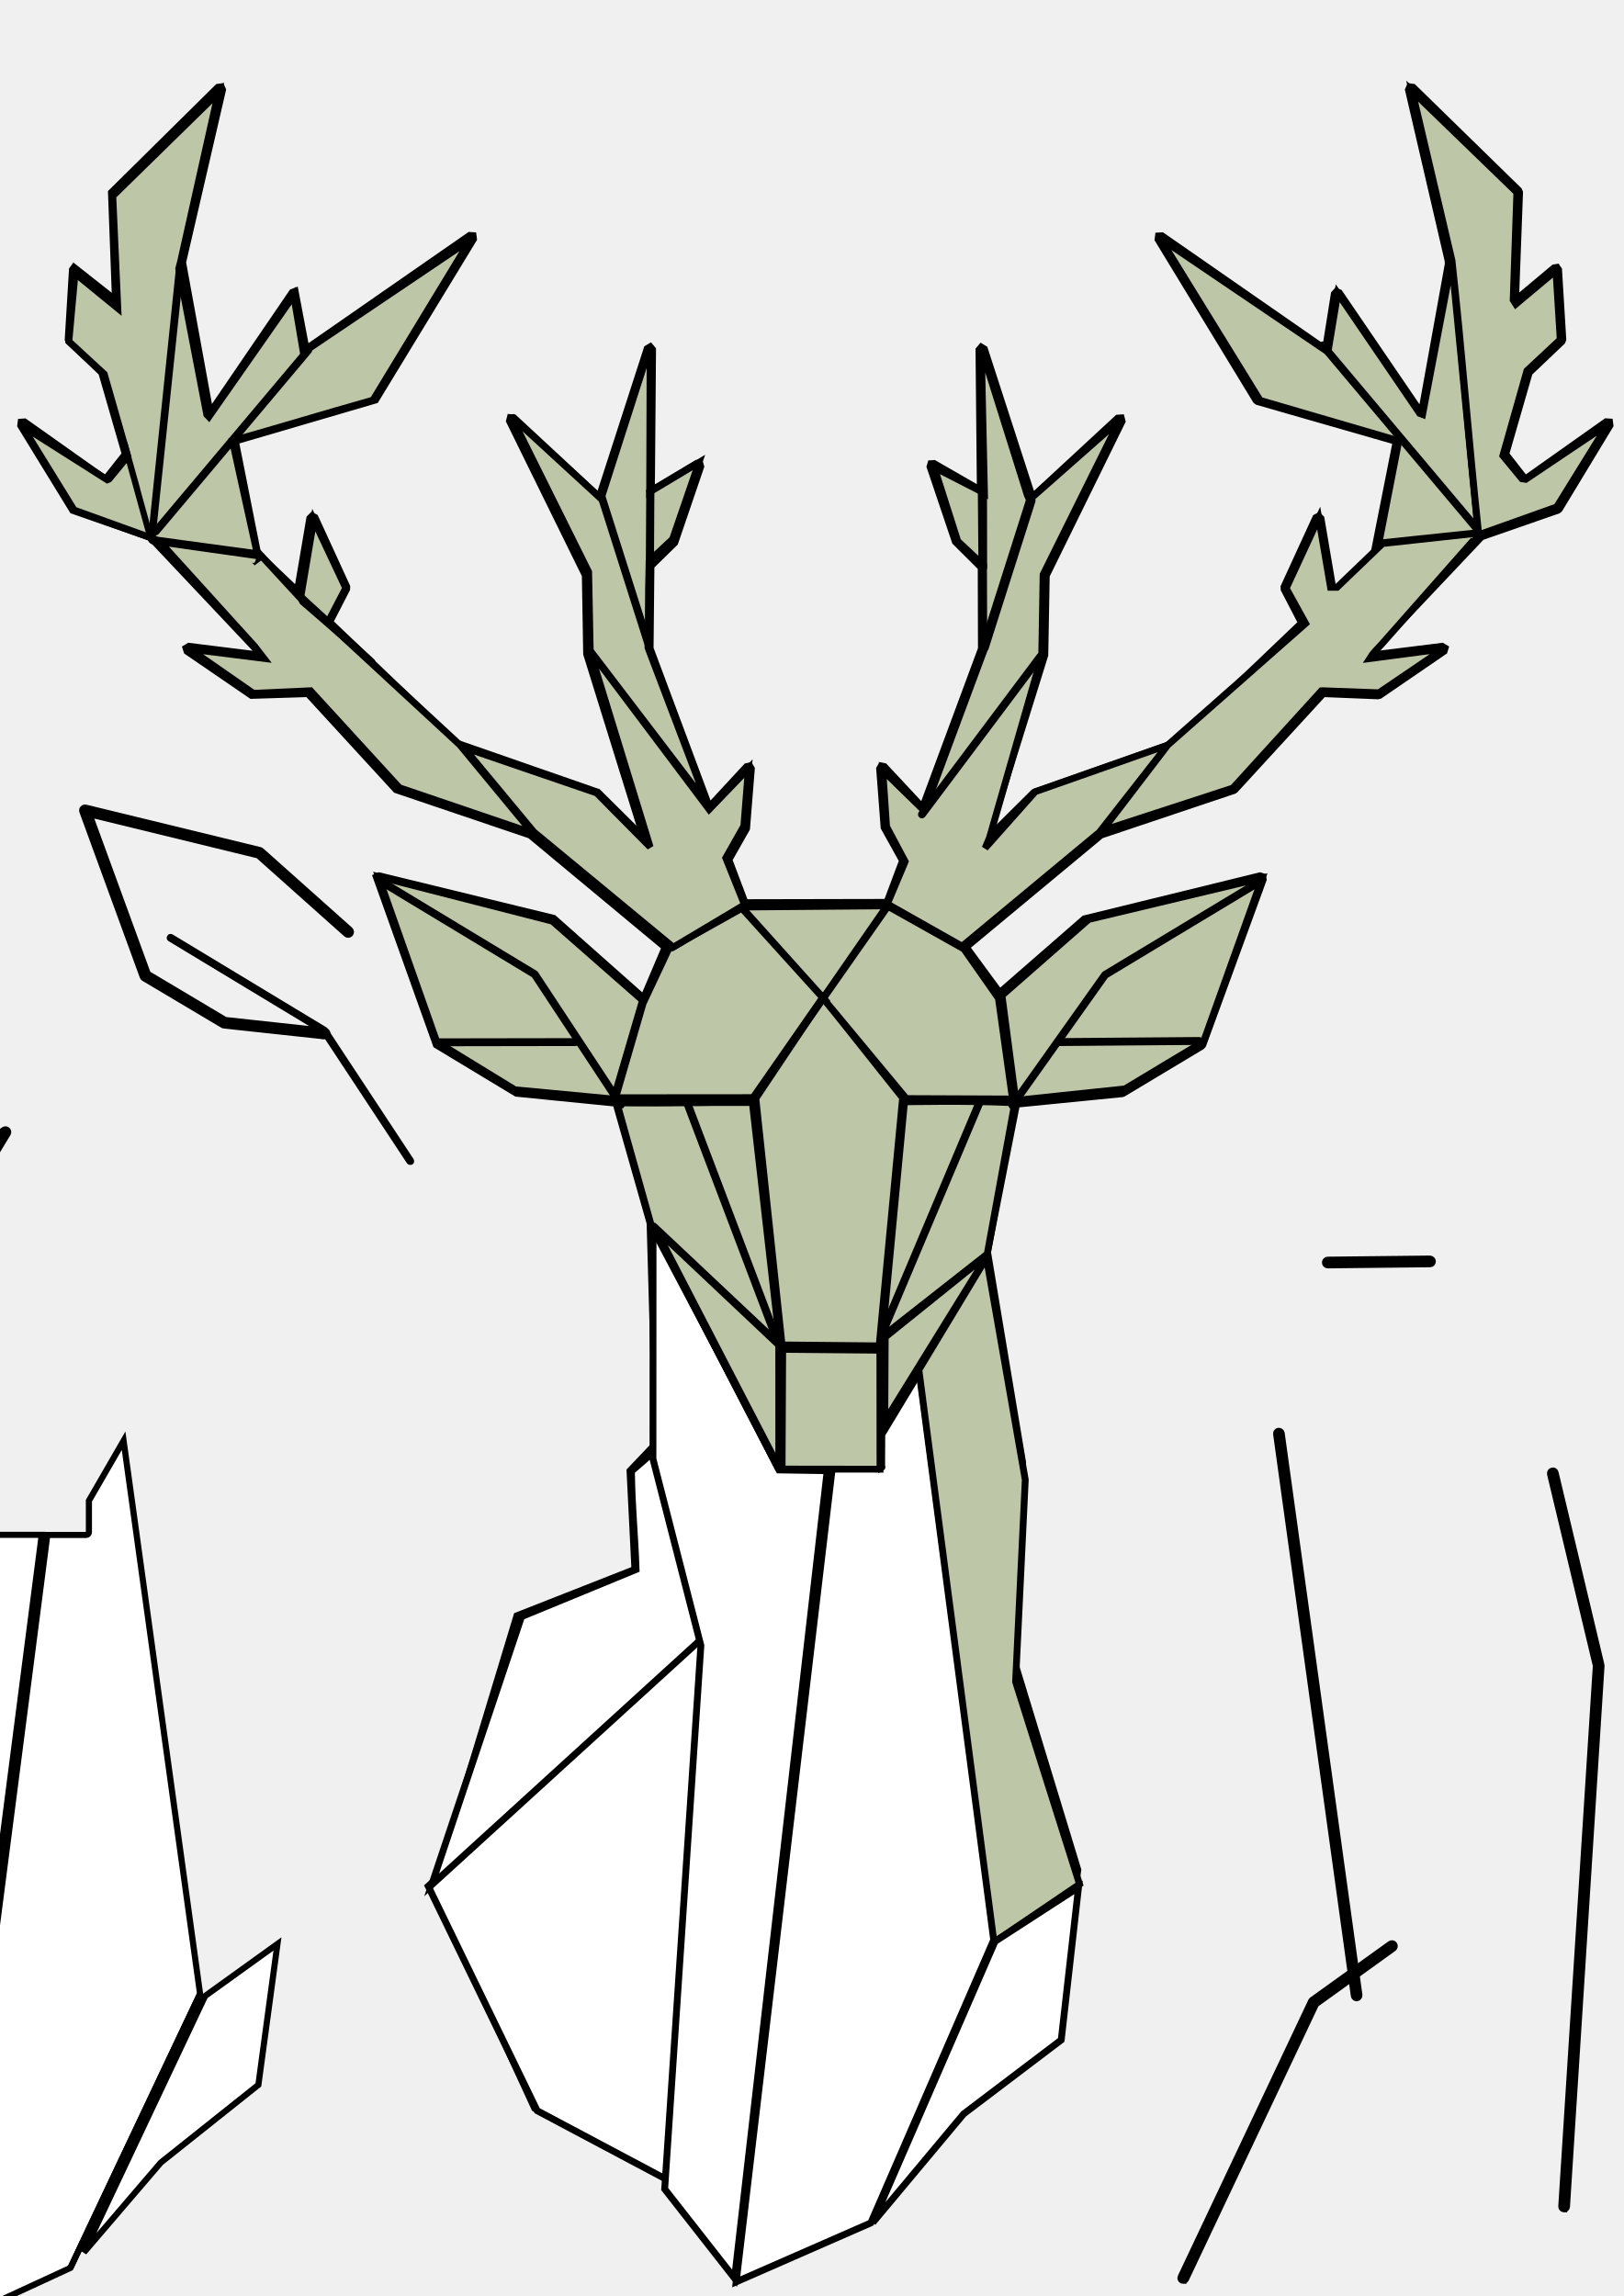
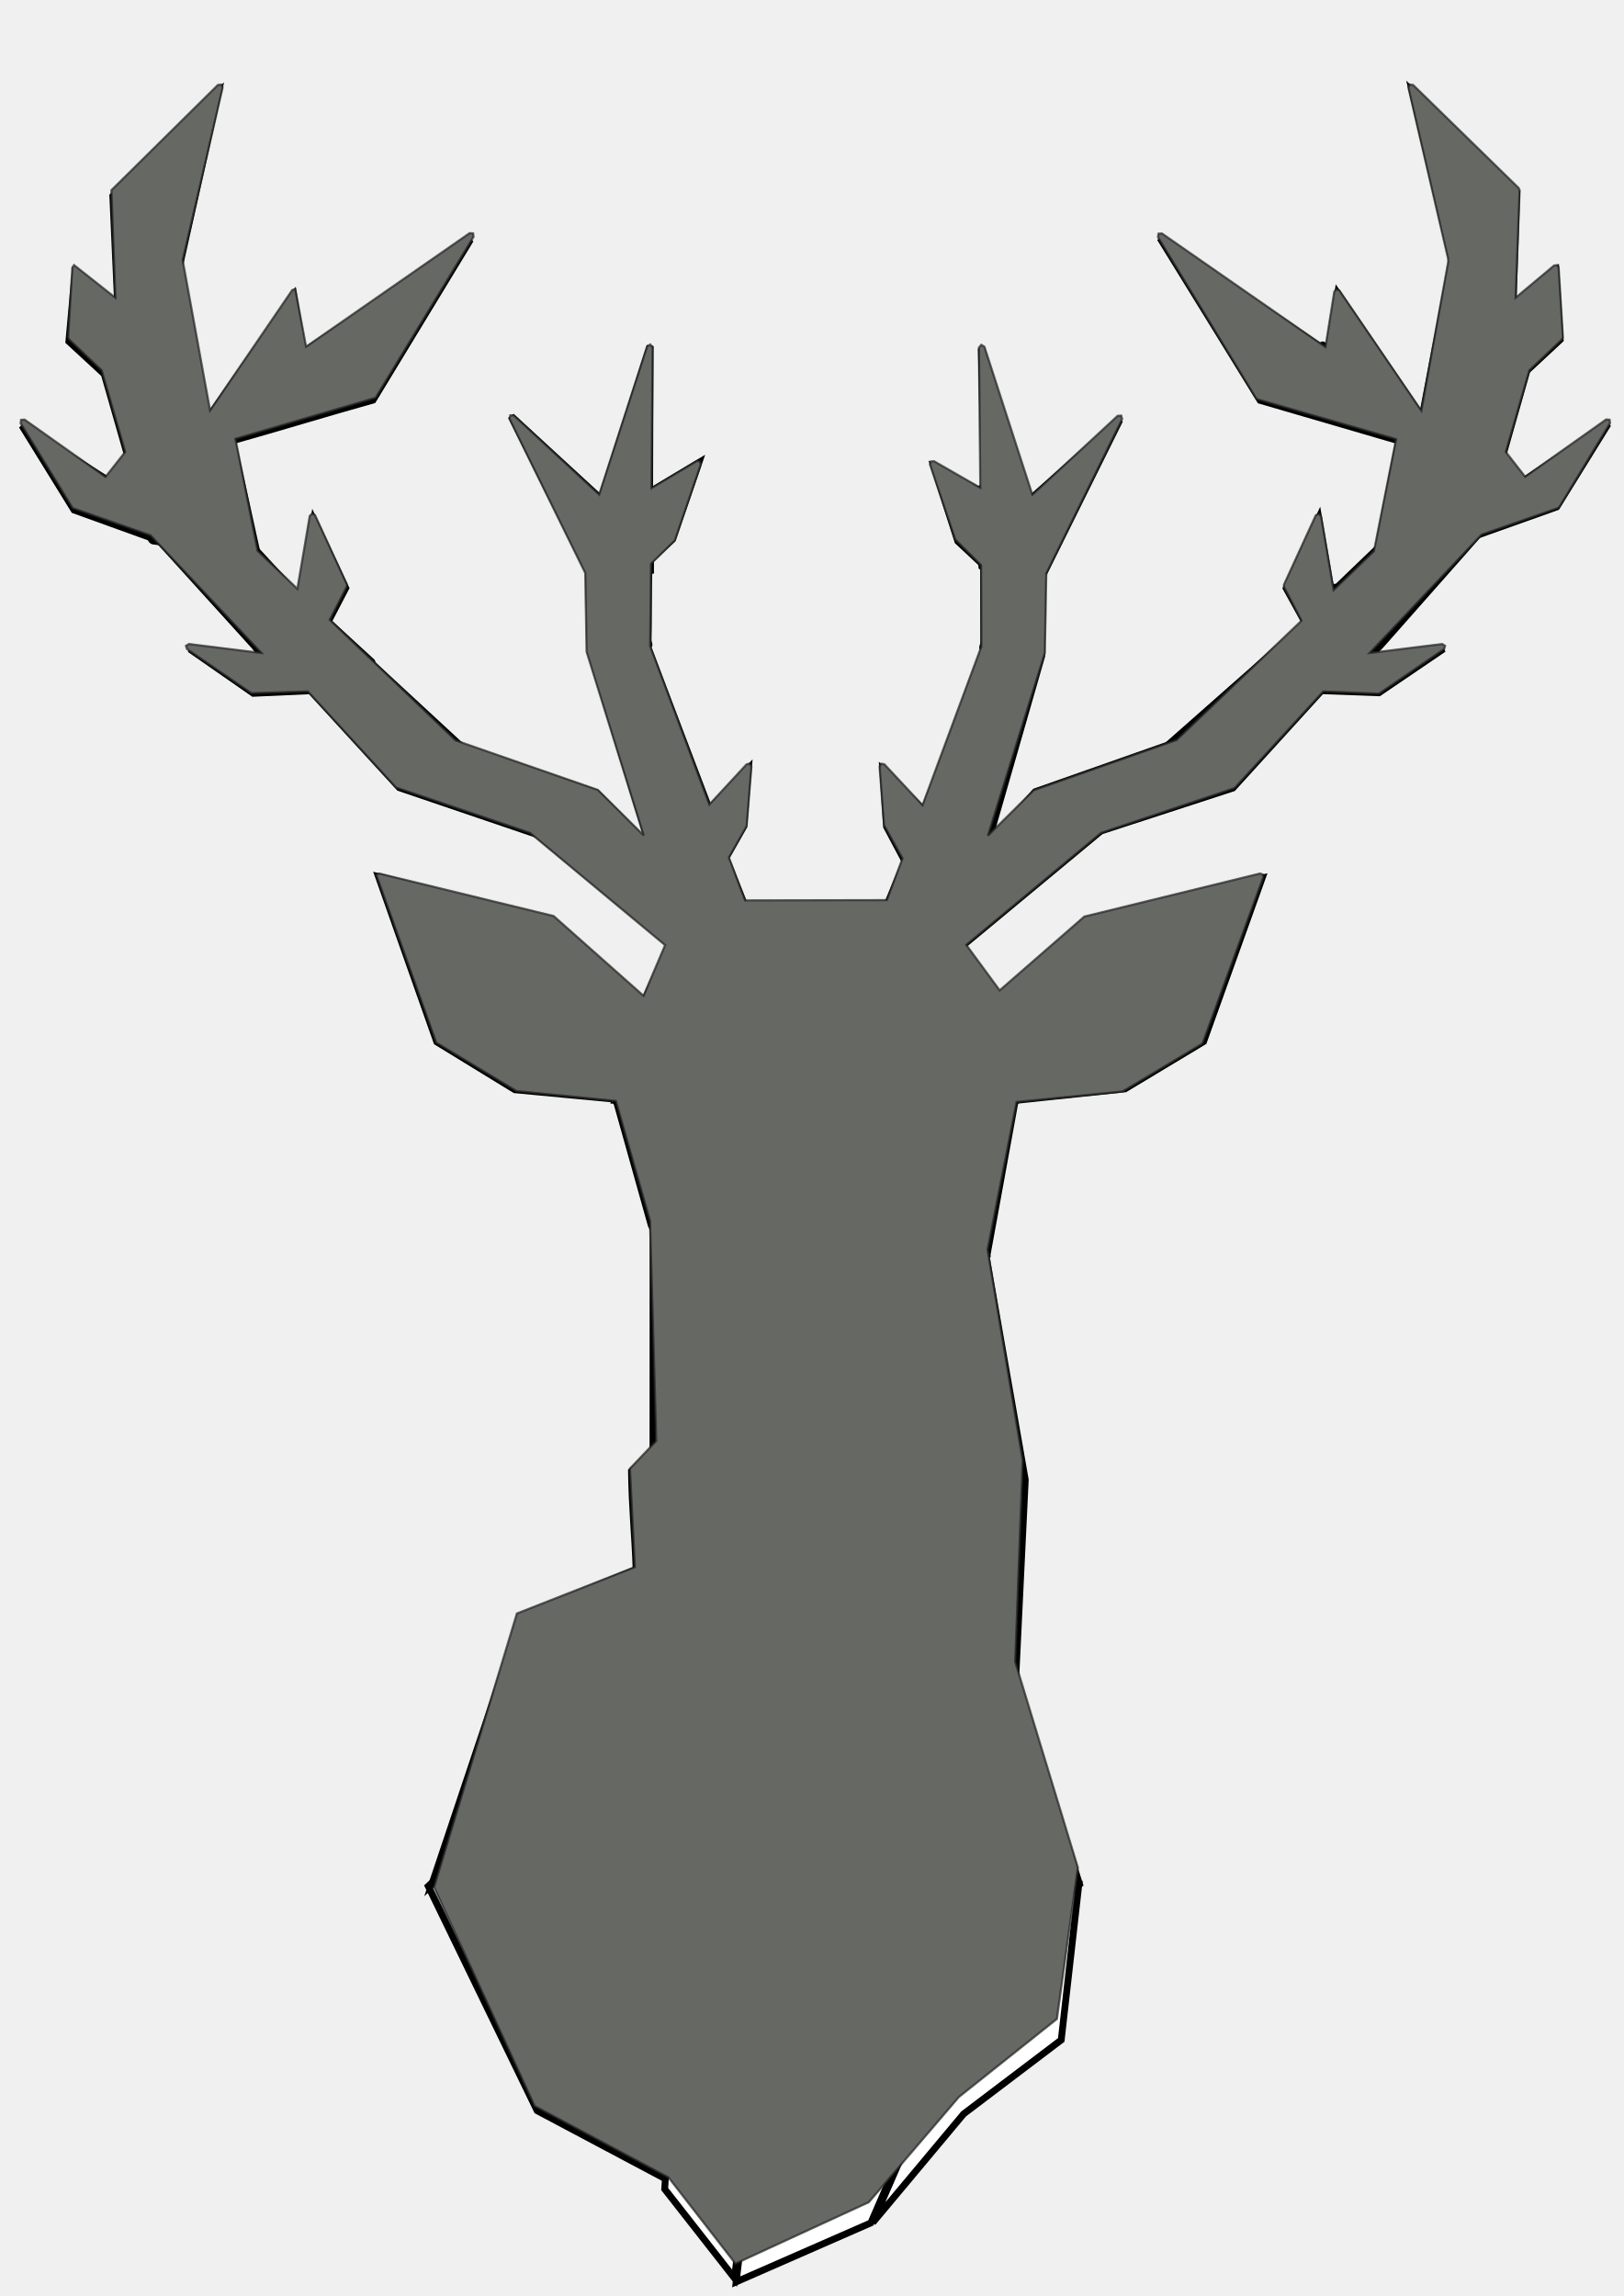
<svg xmlns="http://www.w3.org/2000/svg" width="210mm" height="297mm" viewBox="0 0 210 297" version="1.1" id="svg1" xml:space="preserve">
  <defs id="defs1">
	

		
		
		
		
		
		
		
		
		
		
		
		
		
		
		
		
		
		
		
		
		
		
		
		
		
		
		
		
		
		
		
		
		
		
		
		
		
		
	</defs>
  <g id="layer1">
    <g id="g1" transform="matrix(1.44199,0,0,1.44199,86.59168,6.414097)" style="stroke:#0011ad;stroke-width:0.55;stroke-dasharray:none;stroke-opacity:1" />
-     <path style="fill:#000000;fill-opacity:0.069;stroke-width:0.882;stroke-dasharray:none;stroke:#000000;stroke-opacity:1" d="m 95.117,293.104 -8.652,-11.147 -17.318,-9.243 -13.007,-28.306 10.714,-35.401 15.256,-5.999 -0.634,-12.747 3.403,-3.576 -0.808,-28.479 -4.412,-15.501 -12.863,-1.283 -10.368,-6.258 -7.758,-21.716 0.375,-0.159 22.553,5.494 11.637,10.325 2.783,-6.561 -17.462,-14.521 -17.333,-5.869 -11.406,-12.43 -7.296,0.231 -8.335,-5.71 -0.13,-0.418 0.389,-0.231 9.387,1.168 -14.362,-15.227 -10.065,-3.518 -6.734,-10.974 0.058,-0.447 0.447,-0.029 10.469,7.412 2.552,-3.237 -3.043,-10.548 -4.225,-4.009 -0.115,-0.288 0.548,-9.012 0.216,-0.303 5.35,4.225 -0.519,-13.915 13.771,-13.612 0.433,-0.058 0.173,0.389 -5.162,22.322 3.547,19.452 10.627,-15.573 0.375,-0.144 1.413,7.47 21.154,-14.694 0.447,0.029 0.058,0.447 -12.675,20.822 -18.126,5.307 2.87,14.492 5.148,4.913 1.6,-9.427 0.303,-0.303 0.375,0.202 4.11,8.955 -0.014,0.317 -2.195,4.269 16.283,15.601 18.4,6.402 5.927,5.883 -7.383,-23.764 -0.173,-10.18 -9.806,-19.957 0.115,-0.447 0.461,0.029 11.031,10.238 6.201,-19.178 0.404,-0.245 0.303,0.36 -0.15,18.223 5.86,-3.5 0.404,0.029 0.115,0.389 -3.36,9.849 -3.078,3.01 -0.109,10.661 7.651,20.495 4.822,-5.21 0.404,-0.086 0.216,0.36 -0.62,7.743 -2.29,4.038 2.093,5.545 18.343,-0.037 2.022,-5.392 -2.388,-4.298 -0.577,-7.599 0.216,-0.36 0.404,0.086 4.934,5.286 7.611,-20.528 -0.029,-10.512 -3.345,-3.331 -3.273,-9.705 0.115,-0.389 0.404,-0.029 5.987,3.442 -0.175,-18.136 0.303,-0.36 0.404,0.245 6.201,19.15 11.031,-10.209 0.461,-0.029 0.115,0.447 -9.806,19.957 -0.187,10.281 -7.369,23.663 5.927,-5.883 18.313,-6.446 0.144,-0.029 16.186,-15.467 -2.256,-4.346 -0.014,-0.317 4.11,-8.955 0.375,-0.202 0.303,0.303 1.625,9.572 5.224,-5.044 2.87,-14.492 -17.924,-5.148 -0.202,-0.159 -12.675,-20.822 0.058,-0.447 0.447,-0.029 21.154,14.694 1.139,-7.167 0.274,-0.303 0.375,0.144 10.613,15.573 3.481,-19.302 -0.029,-0.418 -5.125,-22.099 0.173,-0.389 0.433,0.058 13.656,13.338 0.115,0.274 -0.519,13.915 4.975,-4.167 c 0,0 0.375,-0.058 0.375,-0.058 l 0.216,0.303 0.548,9.012 -0.115,0.288 -4.225,4.009 -3.043,10.548 2.509,3.223 10.469,-7.412 0.447,0.029 0.058,0.447 -6.547,10.815 -0.187,0.159 -9.878,3.432 -14.492,15.328 8.133,-1.012 1.255,-0.156 0.389,0.231 -0.13,0.418 -8.335,5.71 -0.216,0.058 -7.08,-0.288 -11.406,12.43 -0.144,0.101 -17.189,5.768 -17.434,14.486 4.322,5.889 10.95,-9.546 22.711,-5.566 0.36,0.115 0.072,0.36 -7.816,21.399 -0.159,0.187 -10.123,6.071 -0.144,0.058 -13.666,1.354 -3.753,19.108 4.542,27.268 -0.966,26.042 8.104,26.619 -2.711,19.582 -12.675,10.094 -11.651,13.612 z" id="outline" />
    <path style="fill:#ffffff;fill-opacity:1;stroke:#000000;stroke-width:0.882;stroke-dasharray:none;stroke-opacity:1" d="M 86.165,281.899 69.475,273.032 55.387,243.987 91.169,210.707 Z" id="piece_2" />
    <path style="fill:#ffffff;fill-opacity:1;stroke:#000000;stroke-width:0.882;stroke-dasharray:none;stroke-opacity:1" d="m 55.827,243.823 11.625,-34.704 14.818,-6.098 c -0.153,-4.596 -0.529,-7.732 -0.601,-12.715 l 3.524,-3.047 6.417,23.938 z" id="piece_1" />
    <path style="fill:#ffffff;fill-opacity:1;stroke:#000000;stroke-width:0.882;stroke-dasharray:none;stroke-opacity:1" d="m 95.005,294.705 -9.039,-11.542 4.683,-70.301 -6.199,-24.142 0.013,-29.997 16.286,31.424 6.238,0.095 z" id="piece_3" />
    <path style="fill:#ffffff;fill-opacity:1;stroke:#000000;stroke-width:0.882;stroke-dasharray:none;stroke-opacity:1" d="m 112.63,287.544 -17.415,7.627 12.425,-105.255 6.187,-0.014 c 0,0 0.178,-0.043 0.238,-0.098 0.06,-0.054 -0.037,-3e-5 -0.037,-3e-5 l 0.021,-4.241 4.884,-8.084 9.678,73.248 z" id="piece_4" />
    <path style="fill:#000000;stroke-width:0.882;stroke:#000000;stroke-opacity:1;stroke-dasharray:none" d="M 125.934,160.167 Z" id="path46" />
    <path style="fill:#bec6a8;fill-opacity:1;stroke:#000000;stroke-width:0.882;stroke-dasharray:none;stroke-opacity:1" d="m 127.578,162.722 5.025,28.694 -1.254,26.131 8.271,26.187 -11.063,7.502 -9.716,-74.042 z" id="piece_5" />
    <path style="fill:#ffffff;fill-opacity:1;stroke:#000000;stroke-width:0.882;stroke-dasharray:none;stroke-opacity:1" d="m 112.878,287.509 15.813,-36.376 10.798,-6.993 -2.235,19.737 -12.624,9.57 z" id="piece_6" />
    <path style="fill:#bec6a8;fill-opacity:1;stroke:#000000;stroke-width:0.882;stroke-dasharray:none;stroke-opacity:1" d="m 97.289,142.503 3.429,30.223 0.006,17.065 -15.771,-29.864 -0.732,-1.452 -4.446,-15.841 c 5.938,0.136 17.515,-0.131 17.515,-0.131 z" id="piece_7" />
    <path style="fill:#bec6a8;fill-opacity:1;stroke:#000000;stroke-width:0.882;stroke-dasharray:none;stroke-opacity:1" d="m 114.435,183.85 13.358,-21.593 -13.304,10.707 z" id="piece_11" />
    <path style="fill:#bec6a8;fill-opacity:1;stroke:#000000;stroke-width:0.882;stroke-dasharray:none;stroke-opacity:1" d="m 116.986,142.528 -2.863,30.336 13.559,-10.65 3.568,-19.565 c -6.068,-0.3 -14.264,-0.121 -14.264,-0.121 z" id="piece_10" />
    <path style="fill:#bec6a8;fill-opacity:1;stroke:#000000;stroke-width:0.898;stroke-dasharray:none;stroke-opacity:1" d="m 113.709,174.101 3.035,-32.089 -10.293,-12.945 -8.703,13.018 3.394,31.898 z" id="piece_8" />
    <path style="fill:#bec6a8;fill-opacity:1;stroke:#000000;stroke-width:0.882;stroke-dasharray:none;stroke-opacity:1" d="m 130.947,142.16 -1.815,-13.019 -4.47,-6.388 -9.932,-5.577 -18.491,0.151 -9.776,5.466 -3.285,6.986 -3.648,12.537 17.777,-0.211 9.079,-13.053 10.834,13.053 z" id="piece_14" />
    <path style="fill:#bec6a8;fill-opacity:1;stroke:#000000;stroke-width:0.882;stroke-dasharray:none;stroke-opacity:1" d="m 79.354,142.17 -12.764,-1.205 -10.095,-6.189 -7.542,-21.38 22.475,5.759 11.671,10.244 z" id="piece_12" />
    <path style="fill:#bec6a8;fill-opacity:1;stroke:#000000;stroke-width:0.882;stroke-dasharray:none;stroke-opacity:1" d="m 129.59,128.771 11.211,-9.837 22.438,-5.357 -7.578,21.161 -10.169,6.116 -14.117,1.484 z" id="piece_13" />
    <path style="fill:#bec6a8;fill-opacity:1;stroke:#000000;stroke-width:0.882;stroke-dasharray:none;stroke-opacity:1" d="M 87.08,122.523 69.042,107.614 59.96,96.677 l 17.199,5.894 6.928,7 -7.777,-25.362 15.408,20.497 5.079,-5.286 -0.594,7.434 -2.336,4.124 2.425,6.049 z" id="piece_16" />
    <path style="fill:#bec6a8;fill-opacity:1;stroke:#000000;stroke-width:0.882;stroke-dasharray:none;stroke-opacity:1" d="M 68.892,107.759 59.457,96.343 42.378,80.552 44.715,76.066 l -4.132,-8.789 -1.711,10.124 -6.121,-6.638 -12.679,-1.353 12.854,14.186 1.216,1.575 -9.59,-1.202 8.214,5.715 7.397,-0.334 11.486,12.546 z" id="piece_17" />
    <g id="g44" />
    <path style="fill:#bec6a8;fill-opacity:1;stroke:#000000;stroke-width:0.882;stroke-dasharray:none;stroke-opacity:1" d="M 91.494,104.022 76.336,84.152 76.134,73.986 66.125,53.852 77.737,64.521 l 6.345,-19.764 -0.06,18.885 6.372,-3.816 -3.411,9.929 -3.032,2.819 c -0.141,5.472 -0.051,6.954 -0.145,11.206 z" id="piece_19" />
    <path style="fill:#bec6a8;fill-opacity:1;stroke:#000000;stroke-width:0.882;stroke-dasharray:none;stroke-opacity:1" d="m 114.764,116.93 2.303,-5.483 -2.402,-4.515 -0.49,-7.279 5.309,5.181 1.17,-2.932 6.586,-17.716 -0.037,-11.066 -3.328,-3.112 -3.045,-9.551 5.986,3.075 0.512,0.292 -0.412,-18.733 5.957,18.974 0.275,0.577 11.674,-10.301 -9.914,19.99 -0.179,10.523 -6.753,23.506 -0.565,1.348 6.486,-7.3 17.103,-6.021 -8.816,11.27 -17.752,14.739 z" id="piece_20" />
    <path style="fill:#bec6a8;fill-opacity:1;stroke:#000000;stroke-width:0.882;stroke-dasharray:none;stroke-opacity:1" d="m 142.581,107.435 8.455,-11.063 17.825,-15.723 -2.512,-4.555 4.205,-9.081 1.529,8.955 0.846,-1.8e-4 5.893,-5.657 12.579,-1.374 -12.751,14.446 c -0.549,0.581 -1.107,1.136 -1.524,1.811 l 9.569,-1.256 -8.36,5.679 -7.233,-0.266 -0.201,0.006 -11.449,12.583 z" id="piece_21" />
    <path style="fill:#bec6a8;fill-opacity:1;stroke:#000000;stroke-width:0.882;stroke-dasharray:none;stroke-opacity:1" d="m 191.174,68.906 -12.83,1.343 2.571,-13.22 -1.489,-0.436 -16.453,-4.804 -12.929,-20.968 20.998,14.228 0.716,0.472 1.257,-7.588 10.599,15.545 0.375,0.144 3.774,-19.795 z" id="piece_9" />
    <path style="fill:#bec6a8;fill-opacity:1;stroke:#000000;stroke-width:0.882;stroke-dasharray:none;stroke-opacity:1" d="m 101.229,174.545 12.569,0.113 0.016,15.39 -12.662,-0.017 z" id="piece_15" />
    <path style="fill:#bec6a8;fill-opacity:1;stroke:#000000;stroke-width:0.882;stroke-dasharray:none;stroke-opacity:1" d="m 187.793,33.706 -5.152,-21.921 13.538,13.103 -0.475,13.906 0.348,0.551 5.181,-4.341 0.557,8.929 -4.305,4.014 -3.116,10.994 2.468,2.99 0.49,0.072 10.645,-7.152 -6.64,10.727 -10.08,3.591 c -1.277,-11.902 -2.159,-23.696 -3.459,-35.462 z" id="piece_22" />
  </g>
-   <g id="Farbfläche" style="stroke:#000000;stroke-width:0.55;stroke-dasharray:none;stroke-opacity:1" transform="matrix(1.44199,0,0,1.44199,-141.1643,17.85888)">
-     <g id="g3" style="stroke:#000000;stroke-width:0.55;stroke-dasharray:none;stroke-opacity:1">
-       <path class="st0" d="m 85.5,104.43 10.74,20.74 c 0.01,0.02 0.02,0.02 0.04,0.04 0.01,0.01 0.02,0.02 0.03,0.03 0.05,0.04 0.1,0.06 0.16,0.06 h 5.17 l -9.13,70.72 -5.44,-7.11 3.09,-48.45 c 0,0 0,0 0,-0.01 0,0 0,0 0,-0.01 0,-0.02 0,-0.04 -0.01,-0.06 l -4.11,-17.21 z" id="path1" style="stroke:#000000;stroke-width:0.55;stroke-dasharray:none;stroke-opacity:1" />
-       <path class="st0" d="m 73.48,138.86 10.48,-4.02 c 0.1,-0.04 0.17,-0.14 0.16,-0.25 l -0.45,-8.92 1.97,-1.97 3.98,16.66 -23.28,21.85 z" id="path2" style="stroke:#000000;stroke-width:0.55;stroke-dasharray:none;stroke-opacity:1" />
-       <line class="st0" x1="89.63" y1="140.37" x2="66.35" y2="162.21" id="line2" style="stroke:#000000;stroke-width:0.55;stroke-dasharray:none;stroke-opacity:1" />
-       <polygon class="st0" points="89.62,141.06 86.58,188.59 75.05,182.49 66.14,163.1 " id="polygon2" style="stroke:#000000;stroke-width:0.55;stroke-dasharray:none;stroke-opacity:1" />
-       <path class="st0" d="m 104.21,191.06 -11.23,5.19 9.16,-70.94 h 3.48 c 0.14,0 0.25,-0.11 0.25,-0.25 v -2.82 l 3.11,-5.38 6.86,49.61 z" id="path3" style="stroke:#000000;stroke-width:0.55;stroke-dasharray:none;stroke-opacity:1" />
-       <line class="st0" x1="115.84" y1="166.47" x2="104.21" y2="191.06" id="line3" style="stroke:#000000;stroke-width:0.55;stroke-dasharray:none;stroke-opacity:1" />
-       <polygon class="st0" points="121.07,174.64 112.32,181.61 105.42,189.67 116.29,166.67 122.78,162 " id="polygon3" style="stroke:#000000;stroke-width:0.55;stroke-dasharray:none;stroke-opacity:1" />
-     </g>
-   </g>
  <path d="m 79.913,142.672 c -0.202,0 -0.36,-0.159 -0.36,-0.36 0,-0.202 0.159,-0.36 0.36,-0.36 l 17.261,-0.014 v 0 c 0.202,0 0.36,0.159 0.36,0.36 0,0.202 -0.159,0.36 -0.36,0.36 z" id="path4" style="stroke:#000000;stroke-width:0.794;stroke-dasharray:none;stroke-opacity:1" />
  <path d="m 100.723,190.286 c -0.13,0 -0.26,-0.072 -0.317,-0.187 L 84.212,158.808 c -0.086,-0.159 -0.043,-0.346 0.101,-0.447 0.144,-0.101 0.332,-0.101 0.461,0.029 l 15.04,14.16 -11.175,-29.489 c -0.072,-0.187 0.029,-0.389 0.216,-0.461 0.187,-0.072 0.389,0.029 0.461,0.202 l 11.738,30.96 c 0.058,0.159 0,0.332 -0.144,0.433 -0.13,0.101 -0.317,0.072 -0.447,-0.043 l -14.636,-13.8 15.227,29.417 c 0.086,0.173 0.029,0.389 -0.159,0.49 -0.058,0.014 -0.115,0.029 -0.173,0.029 z" id="detail_7_1" style="fill:#000000;fill-opacity:1;stroke:#000000;stroke-width:0.3;stroke-dasharray:none;stroke-opacity:1" />
-   <path d="m 171.727,163.674 c -0.202,0 -0.36,-0.159 -0.36,-0.36 0,-0.202 0.159,-0.36 0.36,-0.36 l 13.223,-0.144 c 0.187,0.029 0.36,0.159 0.36,0.36 0,0.202 -0.159,0.36 -0.36,0.36 z" id="path7" style="stroke:#000000;stroke-width:0.794;stroke-dasharray:none;stroke-opacity:1" />
-   <g id="g8" style="stroke:#000000;stroke-width:0.55;stroke-dasharray:none;stroke-opacity:1" transform="matrix(1.44199,0,0,1.44199,83.93824,4.216305)">
-     <path d="m 92.67,196.91 c -0.01,0 -0.02,0 -0.03,0 -0.14,-0.02 -0.23,-0.14 -0.22,-0.28 l 9.25,-71.61 c 0.02,-0.14 0.14,-0.23 0.28,-0.22 0.14,0.02 0.23,0.14 0.22,0.28 l -9.25,71.61 c -0.02,0.13 -0.13,0.22 -0.25,0.22 z" id="path8" style="stroke:#000000;stroke-width:0.55;stroke-dasharray:none;stroke-opacity:1" />
-   </g>
-   <path d="m 175.463,258.484 c -0.173,0 -0.332,-0.13 -0.36,-0.317 l -10.051,-72.676 c -0.029,-0.202 0.115,-0.375 0.303,-0.404 0.187,-0.014 0.375,0.115 0.404,0.303 l 10.051,72.676 c 0.029,0.202 -0.115,0.375 -0.303,0.404 -0.014,0.014 -0.029,0.014 -0.043,0.014 z" id="path9" style="stroke:#000000;stroke-width:0.794;stroke-dasharray:none;stroke-opacity:1" />
-   <path d="m 153.038,295.036 c -0.058,0 -0.101,-0.014 -0.159,-0.029 -0.173,-0.086 -0.26,-0.303 -0.173,-0.476 l 16.871,-35.675 c 0.029,-0.058 0.072,-0.101 0.115,-0.144 l 10.123,-7.268 c 0.159,-0.115 0.389,-0.086 0.505,0.086 0.115,0.159 0.072,0.389 -0.086,0.505 l -10.036,7.224 -16.828,35.588 c -0.072,0.115 -0.202,0.187 -0.332,0.187 z" id="path10" style="stroke:#000000;stroke-width:0.794;stroke-dasharray:none;stroke-opacity:1" />
-   <path d="m 202.296,285.78 c -0.014,0 -0.014,0 -0.029,0 -0.202,-0.014 -0.346,-0.187 -0.332,-0.375 l 4.47,-69.937 -5.927,-24.802 c -0.043,-0.187 0.072,-0.389 0.274,-0.433 0.202,-0.058 0.389,0.072 0.433,0.274 l 5.927,24.86 c 0.014,0.029 0.014,0.072 0.014,0.101 l -4.47,69.965 c -0.014,0.202 -0.173,0.346 -0.36,0.346 z" id="path11" style="stroke:#000000;stroke-width:0.794;stroke-dasharray:none;stroke-opacity:1" />
  <path d="m 97.184,142.272 c -0.014,-0.086 -0.068,-0.191 -0.025,-0.263 l 17.376,-25.092 c 0.115,-0.159 0.346,-0.202 0.505,-0.086 0.159,0.115 0.202,0.346 0.086,0.505 l -17.473,24.94 z" id="detail_14_2" style="fill:#000000;fill-opacity:1;stroke:#000000;stroke-width:0.3;stroke-dasharray:none;stroke-opacity:1" />
  <path d="m 106.978,129.637 c 0.41,0.24 -0.707,-0.449 -0.536,-0.101 L 95.611,117.563 c 0.115,-0.159 0.892,-0.363 1.051,-0.248 0.159,0.115 0.202,0.346 0.086,0.505 l 10.43,11.617 z" id="detail_14_3" style="fill:#000000;fill-opacity:1;stroke:#000000;stroke-width:0.3;stroke-dasharray:none;stroke-opacity:1" />
  <g id="g13" style="stroke:#000000;stroke-width:0.208;stroke-dasharray:none;stroke-opacity:1;fill:#000000;fill-opacity:1" transform="matrix(1.44199,0,0,1.44199,-38.43155,8.970537)">
			
		</g>
  <path d="m 130.953,143.355 c -0.072,0 -0.144,-0.014 -0.216,-0.072 -0.159,-0.115 -0.202,-0.346 -0.086,-0.505 l 11.983,-16.871 c 0.029,-0.043 0.058,-0.072 0.101,-0.101 l 19.726,-11.896 c 0.173,-0.101 0.389,-0.043 0.49,0.115 0.101,0.173 0.043,0.389 -0.115,0.49 l -19.669,11.853 -11.94,16.814 c -0.058,0.13 -0.173,0.173 -0.274,0.173 z" id="detail_13_2" style="fill:#000000;fill-opacity:1;stroke:#000000;stroke-width:0.3;stroke-dasharray:none;stroke-opacity:1" />
  <path d="m 136.828,135.159 c -0.202,0 -0.36,-0.159 -0.36,-0.36 0,-0.202 0.159,-0.36 0.36,-0.36 l 18.27,-0.144 c 0,0 0,0 0,0 0.202,0 0.36,0.159 0.36,0.36 0,0.202 -0.159,0.36 -0.36,0.36 z" id="detail_13_1" style="stroke:#000000;stroke-width:0.3;stroke-dasharray:none;stroke-opacity:1;fill:#000000;fill-opacity:1" />
-   <path d="m 218.448,154.233 c -0.187,0 -0.346,-0.144 -0.36,-0.332 -0.014,-0.202 0.13,-0.375 0.317,-0.389 l 13.829,-1.384 9.95,-5.97 7.542,-20.649 -21.817,5.321 -11.175,9.748 c -0.144,0.13 -0.375,0.115 -0.505,-0.029 -0.13,-0.144 -0.115,-0.375 0.029,-0.505 l 11.248,-9.806 c 0.043,-0.043 0.101,-0.058 0.159,-0.072 l 22.553,-5.494 c 0.13,-0.029 0.26,0.014 0.36,0.115 0.086,0.101 0.115,0.245 0.072,0.36 l -7.816,21.399 c -0.029,0.072 -0.086,0.144 -0.159,0.187 l -10.123,6.071 c -0.043,0.029 -0.101,0.043 -0.144,0.058 l -13.915,1.384 c -0.029,-0.014 -0.043,-0.014 -0.043,-0.014 z" id="path15" style="stroke:#000000;stroke-width:0.794;stroke-dasharray:none;stroke-opacity:1" />
  <g id="detail_12_1sdf" style="stroke:#000000;stroke-width:0.208;stroke-dasharray:none;stroke-opacity:1" transform="matrix(1.44199,0,0,1.44199,-71.39131,-12.44235)">
			
		</g>
-   <g id="detail_12_3" style="stroke:#000000;stroke-width:0.208;stroke-dasharray:none;stroke-opacity:1" transform="matrix(1.44199,0,0,1.44199,-65.37463,16.83918)">
-     <path d="m 82.13,92.72 c -0.08,0 -0.16,-0.04 -0.21,-0.11 L 74.23,80.95 60.51,72.66 c -0.12,-0.07 -0.16,-0.22 -0.08,-0.34 0.07,-0.12 0.23,-0.15 0.34,-0.08 l 13.77,8.32 c 0.03,0.02 0.06,0.04 0.08,0.08 l 7.72,11.71 c 0.08,0.12 0.04,0.27 -0.07,0.35 -0.04,0.01 -0.09,0.02 -0.14,0.02 z" id="detail_12_1-5" style="fill:#000000;fill-opacity:1;stroke:#000000;stroke-width:0.208;stroke-dasharray:none;stroke-opacity:1" />
-   </g>
  <path d="m 56.813,135.19 c -0.196,0 -0.349,-0.159 -0.349,-0.362 0,-0.203 0.154,-0.362 0.349,-0.362 l 17.654,-0.029 v 0 c 0.196,0 0.349,0.159 0.349,0.362 0,0.203 -0.154,0.362 -0.349,0.362 z" id="detail_12_2" style="fill:#000000;fill-opacity:1;stroke:#000000;stroke-width:0.296;stroke-dasharray:none;stroke-opacity:1" />
-   <path d="m 41.997,134.048 c -0.014,0 -0.029,0 -0.043,0 l -12.978,-1.399 c -0.058,0 -0.101,-0.029 -0.144,-0.043 l -10.209,-6.071 c -0.072,-0.043 -0.13,-0.115 -0.159,-0.187 l -7.816,-21.399 c -0.043,-0.13 -0.014,-0.26 0.072,-0.36 0.086,-0.101 0.231,-0.144 0.36,-0.115 l 22.553,5.494 c 0.058,0.014 0.115,0.043 0.159,0.086 l 11.478,10.238 c 0.144,0.13 0.159,0.36 0.029,0.505 -0.13,0.144 -0.36,0.159 -0.505,0.029 l -11.406,-10.18 -21.817,-5.321 7.542,20.649 10.022,5.97 12.891,1.399 c 0.202,0.029 0.346,0.202 0.317,0.404 0,0.159 -0.159,0.303 -0.346,0.303 z" id="path18" style="stroke:#000000;stroke-width:0.794;stroke-dasharray:none;stroke-opacity:1" />
  <path d="m 80.291,143.257 c -0.115,0 -0.231,-0.058 -0.303,-0.159 l -11.089,-16.814 -19.784,-11.954 c -0.173,-0.101 -0.231,-0.317 -0.115,-0.49 0.101,-0.173 0.332,-0.216 0.49,-0.115 l 19.856,11.997 c 0.043,0.029 0.087,0.058 0.115,0.115 l 11.132,16.886 c 0.115,0.173 0.058,0.389 -0.101,0.505 -0.058,0.014 -0.13,0.029 -0.202,0.029 z" id="detail_12_1" style="fill:#000000;fill-opacity:1;stroke:#000000;stroke-width:0.3;stroke-dasharray:none;stroke-opacity:1" />
-   <g id="g19" style="stroke:#000000;stroke-width:0.55;stroke-dasharray:none;stroke-opacity:1" transform="matrix(1.44199,0,0,1.44199,127.902,-3.307157)">
-     <path d="m 74.74,182.89 c -0.05,-0.03 -0.09,-0.07 -0.11,-0.12 l -9.02,-19.63 c -0.03,-0.06 -0.03,-0.12 -0.01,-0.18 l 7.44,-24.37 c 0.02,-0.07 0.08,-0.13 0.15,-0.16 l 10.43,-4 -0.44,-8.84 c 0,-0.07 0.02,-0.14 0.07,-0.19 l 2.29,-2.29 -0.56,-19.75 -3.09,-10.82 c -0.04,-0.13 0.04,-0.27 0.17,-0.31 0.13,-0.04 0.27,0.04 0.31,0.17 l 3.1,10.88 0.57,19.92 c 0,0.07 -0.02,0.13 -0.07,0.18 l -2.29,2.29 0.45,8.92 c 0.01,0.11 -0.06,0.21 -0.16,0.25 l -10.48,4.02 -7.38,24.16 8.94,19.47 11.88,6.28 c 0.03,0.02 -0.624,-0.213 -0.604,-0.183 L 92.75,196.35 l 11.49,-5.31 8.08,-9.44 8.75,-6.96 1.78,-13.16 -5.62,-18.45 c -0.01,-0.03 -0.01,-0.05 -0.01,-0.08 L 117.9,124.9 114.75,106 v -0.09 l 2.65,-13.49 c 0.03,-0.14 0.16,-0.22 0.29,-0.2 0.14,0.03 0.22,0.16 0.2,0.29 l -2.64,13.44 3.15,18.91 -0.67,18.06 5.62,18.46 c 0.01,0.04 0.01,0.07 0.01,0.11 l -1.8,13.31 c -0.01,0.06 -0.04,0.12 -0.09,0.16 0,0 -40.369,11.261 -46.73,7.93 z" id="path19" style="stroke:#000000;stroke-width:0.55;stroke-dasharray:none;stroke-opacity:1" />
-   </g>
  <path d="m 114.23,172.972 c -0.13,0.113 -0.317,0.113 -0.447,0.014 -0.13,-0.099 -0.188,-0.268 -0.115,-0.422 l 12.678,-30.087 c 0.072,-0.183 0.288,-0.268 0.476,-0.197 0.188,0.07 0.274,0.282 0.202,0.465 l -12.13,28.749 z" id="detail_10_1" style="fill:#000000;fill-opacity:1;stroke:#000000;stroke-width:0.296;stroke-dasharray:none;stroke-opacity:1" />
-   <path d="m 253.5,132.605 c -0.101,0 -0.187,-0.043 -0.26,-0.115 -0.13,-0.144 -0.13,-0.375 0.014,-0.505 l 34.709,-32.575 c 0.144,-0.13 0.375,-0.13 0.505,0.014 0.13,0.144 0.13,0.375 -0.014,0.505 l -34.709,32.575 c -0.072,0.072 -0.159,0.101 -0.245,0.101 z" id="path21" style="stroke:#000000;stroke-width:0.794;stroke-dasharray:none;stroke-opacity:1" />
-   <path d="m -58.593,68.691 c -0.086,0 -0.173,-0.029 -0.245,-0.086 -0.144,-0.13 -0.159,-0.36 -0.029,-0.505 l 10.08,-11.392 c 0.13,-0.144 0.36,-0.159 0.505,-0.029 0.144,0.13 0.159,0.36 0.029,0.505 l -10.08,11.392 c -0.072,0.086 -0.173,0.115 -0.26,0.115 z" id="path22" style="stroke:#000000;stroke-width:0.794;stroke-dasharray:none;stroke-opacity:1" />
-   <path d="m -42.709,182.106 c -0.173,0 -0.317,-0.115 -0.36,-0.288 -0.043,-0.202 0.086,-0.389 0.288,-0.418 l 13.064,-2.466 -3.663,-34.983 c -0.014,-0.202 0.115,-0.375 0.317,-0.389 0.187,-0.029 0.375,0.13 0.389,0.317 l 3.691,35.314 c 0.014,0.187 -0.101,0.36 -0.288,0.389 l -13.382,2.523 c -0.014,-0.014 -0.043,0 -0.058,0 z" id="path23" style="stroke:#000000;stroke-width:0.794;stroke-dasharray:none;stroke-opacity:1" />
  <path d="m 190.794,68.484 c -0.101,0 -0.202,-0.043 -0.274,-0.13 l -19.726,-23.447 c -0.13,-0.159 -0.115,-0.375 0.043,-0.505 0.159,-0.13 0.375,-0.101 0.505,0.043 l 19.726,23.447 c 0.13,0.159 0.115,0.375 -0.043,0.505 -0.058,0.058 -0.144,0.086 -0.231,0.086 z" id="detail_9_1" style="stroke:#000000;stroke-width:0.3;stroke-dasharray:none;stroke-opacity:1;fill:#000000;fill-opacity:1" />
  <path d="m 119.234,105.708 c -0.072,0 -0.144,-0.029 -0.216,-0.072 -0.159,-0.115 -0.187,-0.346 -0.072,-0.505 l 15.328,-20.433 c 0.115,-0.159 0.346,-0.187 0.505,-0.072 0.159,0.115 0.187,0.346 0.072,0.505 L 119.523,105.564 c -0.072,0.086 -0.173,0.144 -0.288,0.144 z" id="detail_20_1" style="fill:#000000;fill-opacity:1;stroke:#000000;stroke-width:0.3;stroke-dasharray:none;stroke-opacity:1" />
  <path d="m 127.268,84.113 c -0.029,0 -0.072,0 -0.115,-0.014 -0.187,-0.058 -0.288,-0.26 -0.231,-0.447 l 6.056,-19.034 c 0.058,-0.187 0.26,-0.288 0.447,-0.231 0.187,0.058 0.288,0.26 0.231,0.447 l -6.056,19.034 c -0.029,0.144 -0.173,0.245 -0.332,0.245 z" id="detail_20_2" style="stroke:#000000;stroke-width:0.529;stroke-dasharray:none;stroke-opacity:1;fill:#000000;fill-opacity:1" />
  <path d="m 127.085,73.58 c 0.022,0 -0.163,-0.018 -0.13,-0.026 0.146,-0.031 0.608,0.043 0.563,-0.058 l -0.013,-10.383 c -0.045,-0.101 -0.567,-0.246 -0.713,-0.215 -0.146,0.031 -0.224,0.14 -0.179,0.24 l 0.086,10.309 c 0.022,0.078 0.116,0.077 0.24,0.077 z" id="detail_20_3" style="stroke:#000000;stroke-width:0.3;stroke-dasharray:none;stroke-opacity:1;fill:#000000;fill-opacity:1" />
-   <g id="g27" style="stroke:#000000;stroke-width:0.55;stroke-dasharray:none;stroke-opacity:1" transform="matrix(1.44199,0,0,1.44199,-245.6907,100.7609)">
-     <path d="m 159.37,41.88 c -0.1,0 -0.2,-0.06 -0.24,-0.17 -0.05,-0.13 0.02,-0.27 0.15,-0.32 l 6.89,-2.41 3.87,-6.4 -6.47,4.58 c -0.11,0.08 -0.26,0.05 -0.34,-0.05 l -1.99,-2.53 c -0.08,-0.11 -0.07,-0.27 0.04,-0.35 0.11,-0.08 0.27,-0.07 0.35,0.04 l 1.84,2.35 7.26,-5.14 c 0.1,-0.07 0.23,-0.06 0.31,0.02 0.09,0.08 0.1,0.21 0.04,0.31 l -4.54,7.5 c -0.03,0.05 -0.08,0.09 -0.13,0.11 l -6.98,2.44 c 0,0.02 -0.03,0.02 -0.06,0.02 z" id="path27" style="stroke:#000000;stroke-width:0.55;stroke-dasharray:none;stroke-opacity:1" />
-   </g>
-   <path d="m -15.033,42.616 c -0.086,0 -0.187,-0.029 -0.245,-0.101 l -3.259,-3.187 c -0.043,-0.043 -0.072,-0.086 -0.086,-0.144 l -3.273,-9.705 c -0.043,-0.144 0,-0.303 0.115,-0.389 0.115,-0.101 0.274,-0.101 0.404,-0.029 l 6.446,3.706 c 0.173,0.101 0.231,0.317 0.13,0.49 -0.101,0.173 -0.317,0.231 -0.49,0.13 l -5.624,-3.23 2.942,8.724 3.187,3.129 c 0.144,0.144 0.144,0.36 0,0.505 -0.058,0.058 -0.159,0.101 -0.245,0.101 z" id="path28" style="stroke:#000000;stroke-width:0.794;stroke-dasharray:none;stroke-opacity:1" />
-   <path d="m -67.926,187.692 c -0.13,0 -0.245,-0.072 -0.317,-0.187 l -2.379,-4.225 c -0.029,-0.043 -0.043,-0.101 -0.043,-0.144 l -0.577,-7.599 c -0.014,-0.159 0.072,-0.303 0.216,-0.36 0.144,-0.058 0.303,-0.029 0.404,0.086 l 5.263,5.638 c 0.13,0.144 0.13,0.375 -0.014,0.505 -0.144,0.13 -0.375,0.13 -0.505,-0.014 l -4.571,-4.888 0.49,6.503 2.35,4.153 c 0.101,0.173 0.043,0.389 -0.13,0.49 -0.058,0.029 -0.13,0.043 -0.187,0.043 z" id="path29" style="stroke:#000000;stroke-width:0.794;stroke-dasharray:none;stroke-opacity:1" />
-   <path d="m -20.367,68.154 c -0.13,0 -0.26,-0.072 -0.317,-0.187 l -2.336,-4.499 c -0.058,-0.101 -0.058,-0.216 -0.014,-0.317 l 4.11,-8.955 c 0.072,-0.144 0.216,-0.216 0.375,-0.202 0.159,0.014 0.288,0.144 0.303,0.303 l 1.716,10.108 c 0.029,0.202 -0.101,0.389 -0.288,0.418 -0.187,0.043 -0.375,-0.101 -0.418,-0.288 l -1.529,-8.955 -3.547,7.729 2.264,4.34 c 0.086,0.173 0.029,0.389 -0.159,0.49 -0.043,0 -0.101,0.014 -0.159,0.014 z" id="path30" style="stroke:#000000;stroke-width:0.794;stroke-dasharray:none;stroke-opacity:1" />
-   <g id="g31" style="stroke:#000000;stroke-width:0.55;stroke-dasharray:none;stroke-opacity:1" transform="matrix(1.44199,0,0,1.44199,-283.9854,75.9132)">
-     <path d="m 113.01,78.79 c -0.07,0 -0.14,-0.03 -0.19,-0.09 -0.09,-0.11 -0.07,-0.26 0.03,-0.35 l 12.27,-10.2 c 0.02,-0.02 0.05,-0.04 0.08,-0.04 l 11.9,-3.99 7.94,-8.65 c 0.05,-0.05 0.13,-0.08 0.19,-0.08 l 4.94,0.21 4.86,-3.33 -6.18,0.77 c -0.11,0.01 -0.21,-0.04 -0.25,-0.13 -0.05,-0.09 -0.03,-0.21 0.04,-0.29 l 10.49,-11.1 4.22,-14.64 c 0.01,-0.04 0.04,-0.08 0.07,-0.11 l 2.89,-2.75 -0.31,-5.66 -3.5,2.93 c -0.08,0.06 -0.18,0.08 -0.27,0.03 -0.09,-0.04 -0.14,-0.14 -0.14,-0.23 l 0.38,-10.1 -8.78,-8.58 3.37,14.67 c 0.01,0.03 0.01,0.07 0,0.1 l -2.55,14.17 c -0.02,0.1 -0.09,0.18 -0.19,0.2 -0.1,0.02 -0.2,-0.02 -0.26,-0.1 l -7.35,-10.78 -0.75,4.74 c -0.01,0.08 -0.07,0.16 -0.15,0.19 -0.08,0.03 -0.17,0.03 -0.24,-0.02 l -14.03,-9.74 8.13,13.35 12.55,3.61 c 0.12,0.04 0.2,0.16 0.18,0.29 l -2.05,10.36 c -0.01,0.05 -0.04,0.1 -0.07,0.13 l -17.81,17.05 c -0.03,0.02 -0.06,0.04 -0.09,0.06 l -12.8,4.49 -4.69,4.7 c -0.08,0.08 -0.21,0.1 -0.31,0.04 -0.1,-0.06 -0.14,-0.18 -0.11,-0.29 l 5.4,-17.34 0.13,-7.08 c 0,-0.04 0.01,-0.07 0.03,-0.11 l 6.23,-12.68 -6.95,6.43 c -0.06,0.06 -0.15,0.08 -0.23,0.06 -0.08,-0.02 -0.15,-0.08 -0.17,-0.16 l -3.92,-12.1 0.21,25.23 c 0,0.03 0,0.06 -0.02,0.09 l -8.55,22.99 c -0.05,0.13 -0.19,0.2 -0.32,0.15 -0.13,-0.05 -0.19,-0.19 -0.15,-0.32 l 8.54,-22.95 -0.22,-26.81 c 0,-0.12 0.09,-0.23 0.21,-0.25 0.13,-0.02 0.24,0.05 0.28,0.17 l 4.3,13.28 7.65,-7.08 c 0.09,-0.08 0.22,-0.09 0.32,-0.02 0.1,0.07 0.13,0.2 0.08,0.31 l -6.8,13.84 -0.12,7.06 c 0,0.02 0,0.05 -0.01,0.07 l -5.11,16.41 4.02,-4.02 c 0.03,-0.03 0.06,-0.05 0.09,-0.06 l 12.8,-4.49 17.72,-16.96 1.99,-10.05 -12.43,-3.57 c -0.06,-0.02 -0.11,-0.06 -0.14,-0.11 l -8.79,-14.44 c -0.06,-0.1 -0.04,-0.23 0.04,-0.31 0.09,-0.08 0.22,-0.09 0.31,-0.02 l 14.67,10.19 0.79,-4.97 c 0.02,-0.1 0.09,-0.18 0.19,-0.21 0.1,-0.02 0.2,0.02 0.26,0.1 l 7.36,10.8 2.43,-13.52 L 153,1.7 c -0.02,-0.11 0.02,-0.22 0.12,-0.27 0.1,-0.05 0.22,-0.04 0.3,0.04 l 9.47,9.25 c 0.05,0.05 0.08,0.12 0.08,0.19 l -0.36,9.65 3.45,-2.89 c 0.07,-0.06 0.17,-0.07 0.26,-0.04 0.09,0.04 0.15,0.12 0.15,0.21 l 0.38,6.25 c 0,0.07 -0.02,0.15 -0.08,0.2 l -2.93,2.78 -4.22,14.63 c -0.01,0.04 -0.03,0.07 -0.06,0.1 l -10.05,10.63 6.51,-0.81 c 0.12,-0.01 0.22,0.05 0.27,0.16 0.04,0.11 0,0.23 -0.09,0.29 l -5.78,3.96 c -0.04,0.03 -0.1,0.04 -0.15,0.04 l -4.91,-0.2 -7.91,8.62 c -0.03,0.03 -0.06,0.05 -0.1,0.07 l -11.92,4 -12.24,10.17 c -0.06,0.04 -0.12,0.06 -0.18,0.06 z" id="path31" style="stroke:#000000;stroke-width:0.55;stroke-dasharray:none;stroke-opacity:1" />
-   </g>
  <path d="m 83.927,74.351 c -0.101,0 -0.184,-0.591 -0.256,-0.663 l 0.061,-10.04 c -0.13,-0.144 0.104,-0.448 0.248,-0.578 0.144,-0.13 0.375,-0.115 0.505,0.029 l -0.061,10.917 c 0.13,0.144 -0.195,-0.027 -0.339,0.103 -0.072,0.058 -0.181,-0.188 -0.267,-0.188 z" id="detail_19_2" style="stroke:#000000;stroke-width:0.3;stroke-dasharray:none;stroke-opacity:1;fill:#000000;fill-opacity:1" />
  <path id="piece_18_old" style="fill:#bec6a8;fill-opacity:1;stroke:#000000;stroke-width:0.882;stroke-dasharray:none;stroke-opacity:1" d="m 28.233,12.001 -13.643,13.354 0.649,14.53 -5.532,-4.523 -0.8,8.805 4.579,4.228 3.04,10.628 -2.416,2.941 -0.236,0.104 L 2.842,55.07 9.577,65.975 20.371,69.873 33.269,71.627 30.056,57.017 C 36.133,55.315 41.756,53.575 48.244,51.754 L 60.845,31.005 39.705,45.25 39.229,45.572 37.988,38.228 27.015,53.917 26.741,53.629 23.115,34.757 23.353,33.844 Z" />
  <path d="m 32.953,72.933 0.884,-0.672 -14.105,-1.994 c -0.187,-0.029 -0.485,-0.318 -0.456,-0.506 l 3.627,-35.056 c 0.014,-0.202 0.187,-0.346 0.389,-0.317 0.202,0.014 0.346,0.202 0.317,0.389 l -3.663,34.983 13.374,1.613 c 0.202,0.043 0.112,0.282 0.069,0.47 -0.014,0.159 -0.263,1.089 -0.437,1.089 z" id="detail_18_2" style="fill:#000000;fill-opacity:1;stroke:#000000;stroke-width:0.3;stroke-dasharray:none;stroke-opacity:1" />
  <path d="m 20.14,69.103 c -0.086,0 -0.159,-0.029 -0.231,-0.086 -0.159,-0.13 -0.173,-0.36 -0.043,-0.505 l 19.726,-23.447 c 0.13,-0.159 0.36,-0.173 0.505,-0.043 0.159,0.13 0.173,0.36 0.043,0.505 L 20.414,68.973 c -0.072,0.086 -0.173,0.13 -0.274,0.13 z" id="detail_18_1" style="fill:#000000;fill-opacity:1;stroke:#000000;stroke-width:0.3;stroke-dasharray:none;stroke-opacity:1" />
-   <path d="m -6.053,120.516 c -0.115,0 -0.216,-0.043 -0.288,-0.144 L -21.684,99.939 c -0.115,-0.159 -0.086,-0.389 0.072,-0.505 0.159,-0.115 0.389,-0.086 0.505,0.072 l 15.343,20.419 c 0.115,0.159 0.086,0.389 -0.072,0.505 -0.058,0.058 -0.13,0.086 -0.216,0.086 z" id="path35" style="stroke:#000000;stroke-width:0.794;stroke-dasharray:none;stroke-opacity:1" />
  <path d="m 48.254,86.078 c -0.071,4.01e-4 -6.289,-5.41 -6.334,-5.455 l -3.023,-2.615 c -0.072,-0.071 -0.42,-1.308 -0.322,-1.36 0.098,-0.052 0.082,-0.096 0.154,-0.025 l 9.61,8.823 c 0.072,0.071 0.146,0.54 0.048,0.593 -0.036,0.026 -0.08,0.039 -0.134,0.04 z" id="detail_17_1" style="stroke:#000000;stroke-width:0.3;stroke-dasharray:none;stroke-opacity:1;fill:#000000;fill-opacity:1" />
  <path d="m 83.889,83.751 c -0.159,0 -0.288,-0.101 -0.346,-0.245 l -6.042,-19.034 c -0.058,-0.187 0.043,-0.389 0.231,-0.447 0.187,-0.058 0.389,0.043 0.447,0.231 l 6.042,19.034 c 0.058,0.187 -0.043,0.389 -0.231,0.447 -0.029,0.014 -0.072,0.014 -0.101,0.014 z" id="detail_19_1" style="stroke:#000000;stroke-width:0.3;stroke-dasharray:none;stroke-opacity:1;fill:#000000;fill-opacity:1" />
-   <g id="g37" style="stroke:#000000;stroke-width:0.55;stroke-dasharray:none;stroke-opacity:1" transform="matrix(1.44199,0,0,1.44199,-109.9517,-11.28662)">
-     <path d="m 40.26,41.88 c -0.03,0 -0.06,0 -0.08,-0.01 L 33.2,39.43 c -0.05,-0.02 -0.1,-0.06 -0.13,-0.11 l -4.54,-7.5 c -0.06,-0.1 -0.04,-0.23 0.04,-0.31 0.09,-0.08 0.22,-0.09 0.31,-0.02 l 7.26,5.14 1.84,-2.35 c 0.09,-0.11 0.24,-0.13 0.35,-0.04 0.11,0.09 0.13,0.24 0.04,0.35 l -1.99,2.53 c -0.08,0.1 -0.23,0.13 -0.34,0.05 l -6.47,-4.58 3.87,6.4 6.89,2.41 c 0.13,0.05 0.2,0.19 0.15,0.32 -0.02,0.1 -0.12,0.16 -0.22,0.16 z" id="path37" style="stroke:#000000;stroke-width:0.55;stroke-dasharray:none;stroke-opacity:1" />
-   </g>
-   <path d="m -20.359,8.2 c -0.086,0 -0.187,-0.043 -0.26,-0.115 -0.144,-0.144 -0.13,-0.375 0,-0.505 l 3.187,-3.129 2.942,-8.724 -5.624,3.23 c -0.173,0.101 -0.389,0.043 -0.49,-0.13 -0.101,-0.173 -0.043,-0.389 0.13,-0.49 l 6.446,-3.706 c 0.13,-0.072 0.288,-0.058 0.404,0.029 0.115,0.101 0.159,0.245 0.115,0.389 l -3.273,9.705 c -0.014,0.058 -0.043,0.101 -0.086,0.144 l -3.259,3.187 c -0.043,0.072 -0.13,0.115 -0.231,0.115 z" id="path38" style="stroke:#000000;stroke-width:0.794;stroke-dasharray:none;stroke-opacity:1" />
-   <path d="m -23.83,89.012 c -0.058,0 -0.115,-0.014 -0.173,-0.043 -0.173,-0.101 -0.231,-0.317 -0.13,-0.49 l 2.336,-4.124 0.49,-6.503 -4.557,4.874 c -0.13,0.144 -0.36,0.159 -0.505,0.014 -0.144,-0.13 -0.159,-0.36 -0.014,-0.505 l 5.249,-5.624 c 0.101,-0.115 0.274,-0.144 0.404,-0.086 0.144,0.058 0.231,0.202 0.216,0.36 l -0.577,7.599 c 0,0.058 -0.014,0.101 -0.043,0.144 l -2.379,4.196 c -0.072,0.115 -0.187,0.187 -0.317,0.187 z" id="path39" style="stroke:#000000;stroke-width:0.794;stroke-dasharray:none;stroke-opacity:1" />
-   <path d="m -36.935,75.35 c -0.058,0 -0.115,-0.014 -0.173,-0.043 -0.173,-0.086 -0.245,-0.303 -0.159,-0.49 l 2.264,-4.34 -3.547,-7.729 -1.529,8.955 c -0.029,0.202 -0.216,0.332 -0.418,0.288 -0.202,-0.029 -0.332,-0.216 -0.288,-0.418 l 1.716,-10.108 c 0.029,-0.159 0.144,-0.274 0.303,-0.303 0.159,-0.014 0.303,0.058 0.375,0.202 l 4.11,8.955 c 0.043,0.101 0.043,0.216 -0.014,0.317 l -2.336,4.499 c -0.043,0.144 -0.173,0.216 -0.303,0.216 z" id="path40" style="stroke:#000000;stroke-width:0.794;stroke-dasharray:none;stroke-opacity:1" />
  <g id="g41" style="stroke:#000000;stroke-width:0.55;stroke-dasharray:none;stroke-opacity:1" transform="matrix(1.44199,0,0,1.44199,-162.8684,76.77002)">
    <path d="m 126.478,-4.86 -2.39,-8.657 c 2.834,10.148 -0.891,-3.179 2.39,8.657 z" id="detail_18_3" style="stroke:#000000;stroke-width:0.55;stroke-dasharray:none;stroke-opacity:1" />
  </g>
+   <path style="fill:#656863;fill-opacity:1;stroke:#242424;stroke-width:0.282;stroke-dasharray:none;stroke-dashoffset:0;stroke-opacity:0.709" d="M 95.117,292.812 86.465,281.665 69.146,272.422 56.14,244.116 l 10.714,-35.401 15.256,-5.999 -0.634,-12.747 3.403,-3.576 -0.808,-28.479 -4.412,-15.501 -12.863,-1.283 -10.368,-6.258 -7.758,-21.716 0.375,-0.159 22.553,5.494 11.637,10.325 2.783,-6.561 -17.462,-14.521 -17.333,-5.869 -11.406,-12.43 -7.296,0.231 -8.335,-5.71 -0.13,-0.418 0.389,-0.231 9.387,1.168 -14.362,-15.227 -10.065,-3.518 -6.734,-10.974 0.058,-0.447 0.447,-0.029 10.469,7.412 2.552,-3.237 -3.043,-10.548 -4.225,-4.009 -0.115,-0.288 0.548,-9.012 0.216,-0.303 5.35,4.225 -0.519,-13.915 13.771,-13.612 0.433,-0.058 0.173,0.389 -5.162,22.322 3.547,19.452 10.627,-15.573 0.375,-0.144 1.413,7.47 21.154,-14.694 0.447,0.029 0.058,0.447 -12.675,20.822 -18.126,5.307 2.87,14.492 5.148,4.913 1.6,-9.427 0.303,-0.303 0.375,0.202 4.11,8.955 -0.014,0.317 -2.195,4.269 16.283,15.601 18.4,6.402 5.927,5.883 -7.383,-23.764 -0.173,-10.18 -9.806,-19.957 0.115,-0.447 0.461,0.029 11.031,10.238 6.201,-19.178 0.404,-0.245 0.303,0.36 -0.15,18.223 5.86,-3.5 0.404,0.029 0.115,0.389 -3.36,9.849 -3.078,3.01 -0.109,10.661 7.651,20.495 4.822,-5.21 0.404,-0.086 0.216,0.36 -0.62,7.743 -2.29,4.038 2.093,5.545 18.343,-0.037 2.022,-5.392 -2.388,-4.298 -0.577,-7.599 0.216,-0.36 0.404,0.086 4.934,5.286 7.611,-20.528 -0.029,-10.512 -3.345,-3.331 -3.273,-9.705 0.115,-0.389 0.404,-0.029 5.987,3.442 -0.175,-18.136 0.303,-0.36 0.404,0.245 6.201,19.15 11.031,-10.209 0.461,-0.029 0.115,0.447 -9.806,19.957 -0.187,10.281 -7.369,23.663 5.927,-5.883 18.313,-6.446 0.144,-0.029 16.186,-15.467 -2.256,-4.346 -0.014,-0.317 4.11,-8.955 0.375,-0.202 0.303,0.303 1.625,9.572 5.224,-5.044 2.87,-14.492 -17.924,-5.148 -0.202,-0.159 -12.675,-20.822 0.058,-0.447 0.447,-0.029 21.154,14.694 1.139,-7.167 0.274,-0.303 0.375,0.144 10.613,15.573 3.481,-19.302 -0.029,-0.418 -5.125,-22.099 0.173,-0.389 0.433,0.058 13.656,13.338 0.115,0.274 -0.519,13.915 4.975,-4.167 c 0,0 0.375,-0.058 0.375,-0.058 l 0.216,0.303 0.548,9.012 -0.115,0.288 -4.225,4.009 -3.043,10.548 2.509,3.223 10.469,-7.412 0.447,0.029 0.058,0.447 -6.547,10.815 -0.187,0.159 -9.878,3.432 -14.492,15.328 8.133,-1.012 1.255,-0.156 0.389,0.231 -0.13,0.418 -8.335,5.71 -0.216,0.058 -7.08,-0.288 -11.406,12.43 -0.144,0.101 -17.189,5.768 -17.434,14.486 4.322,5.889 10.95,-9.546 22.711,-5.566 0.36,0.115 0.072,0.36 -7.816,21.399 -0.159,0.187 -10.123,6.071 -0.144,0.058 -13.666,1.354 -3.753,19.108 4.542,27.268 -0.966,26.042 8.104,26.619 -2.711,19.582 -12.675,10.094 -11.651,13.612 z" id="outline" />
  <style type="text/css" id="style1">
	.st0{fill:#FFFFFF;}
	.st1{fill:#8F9399;}
	.st2{fill:#BEC6A8;}
	.st3{fill:#889B64;}
	.st4{fill:#E4E6D9;}
</style>
</svg>
